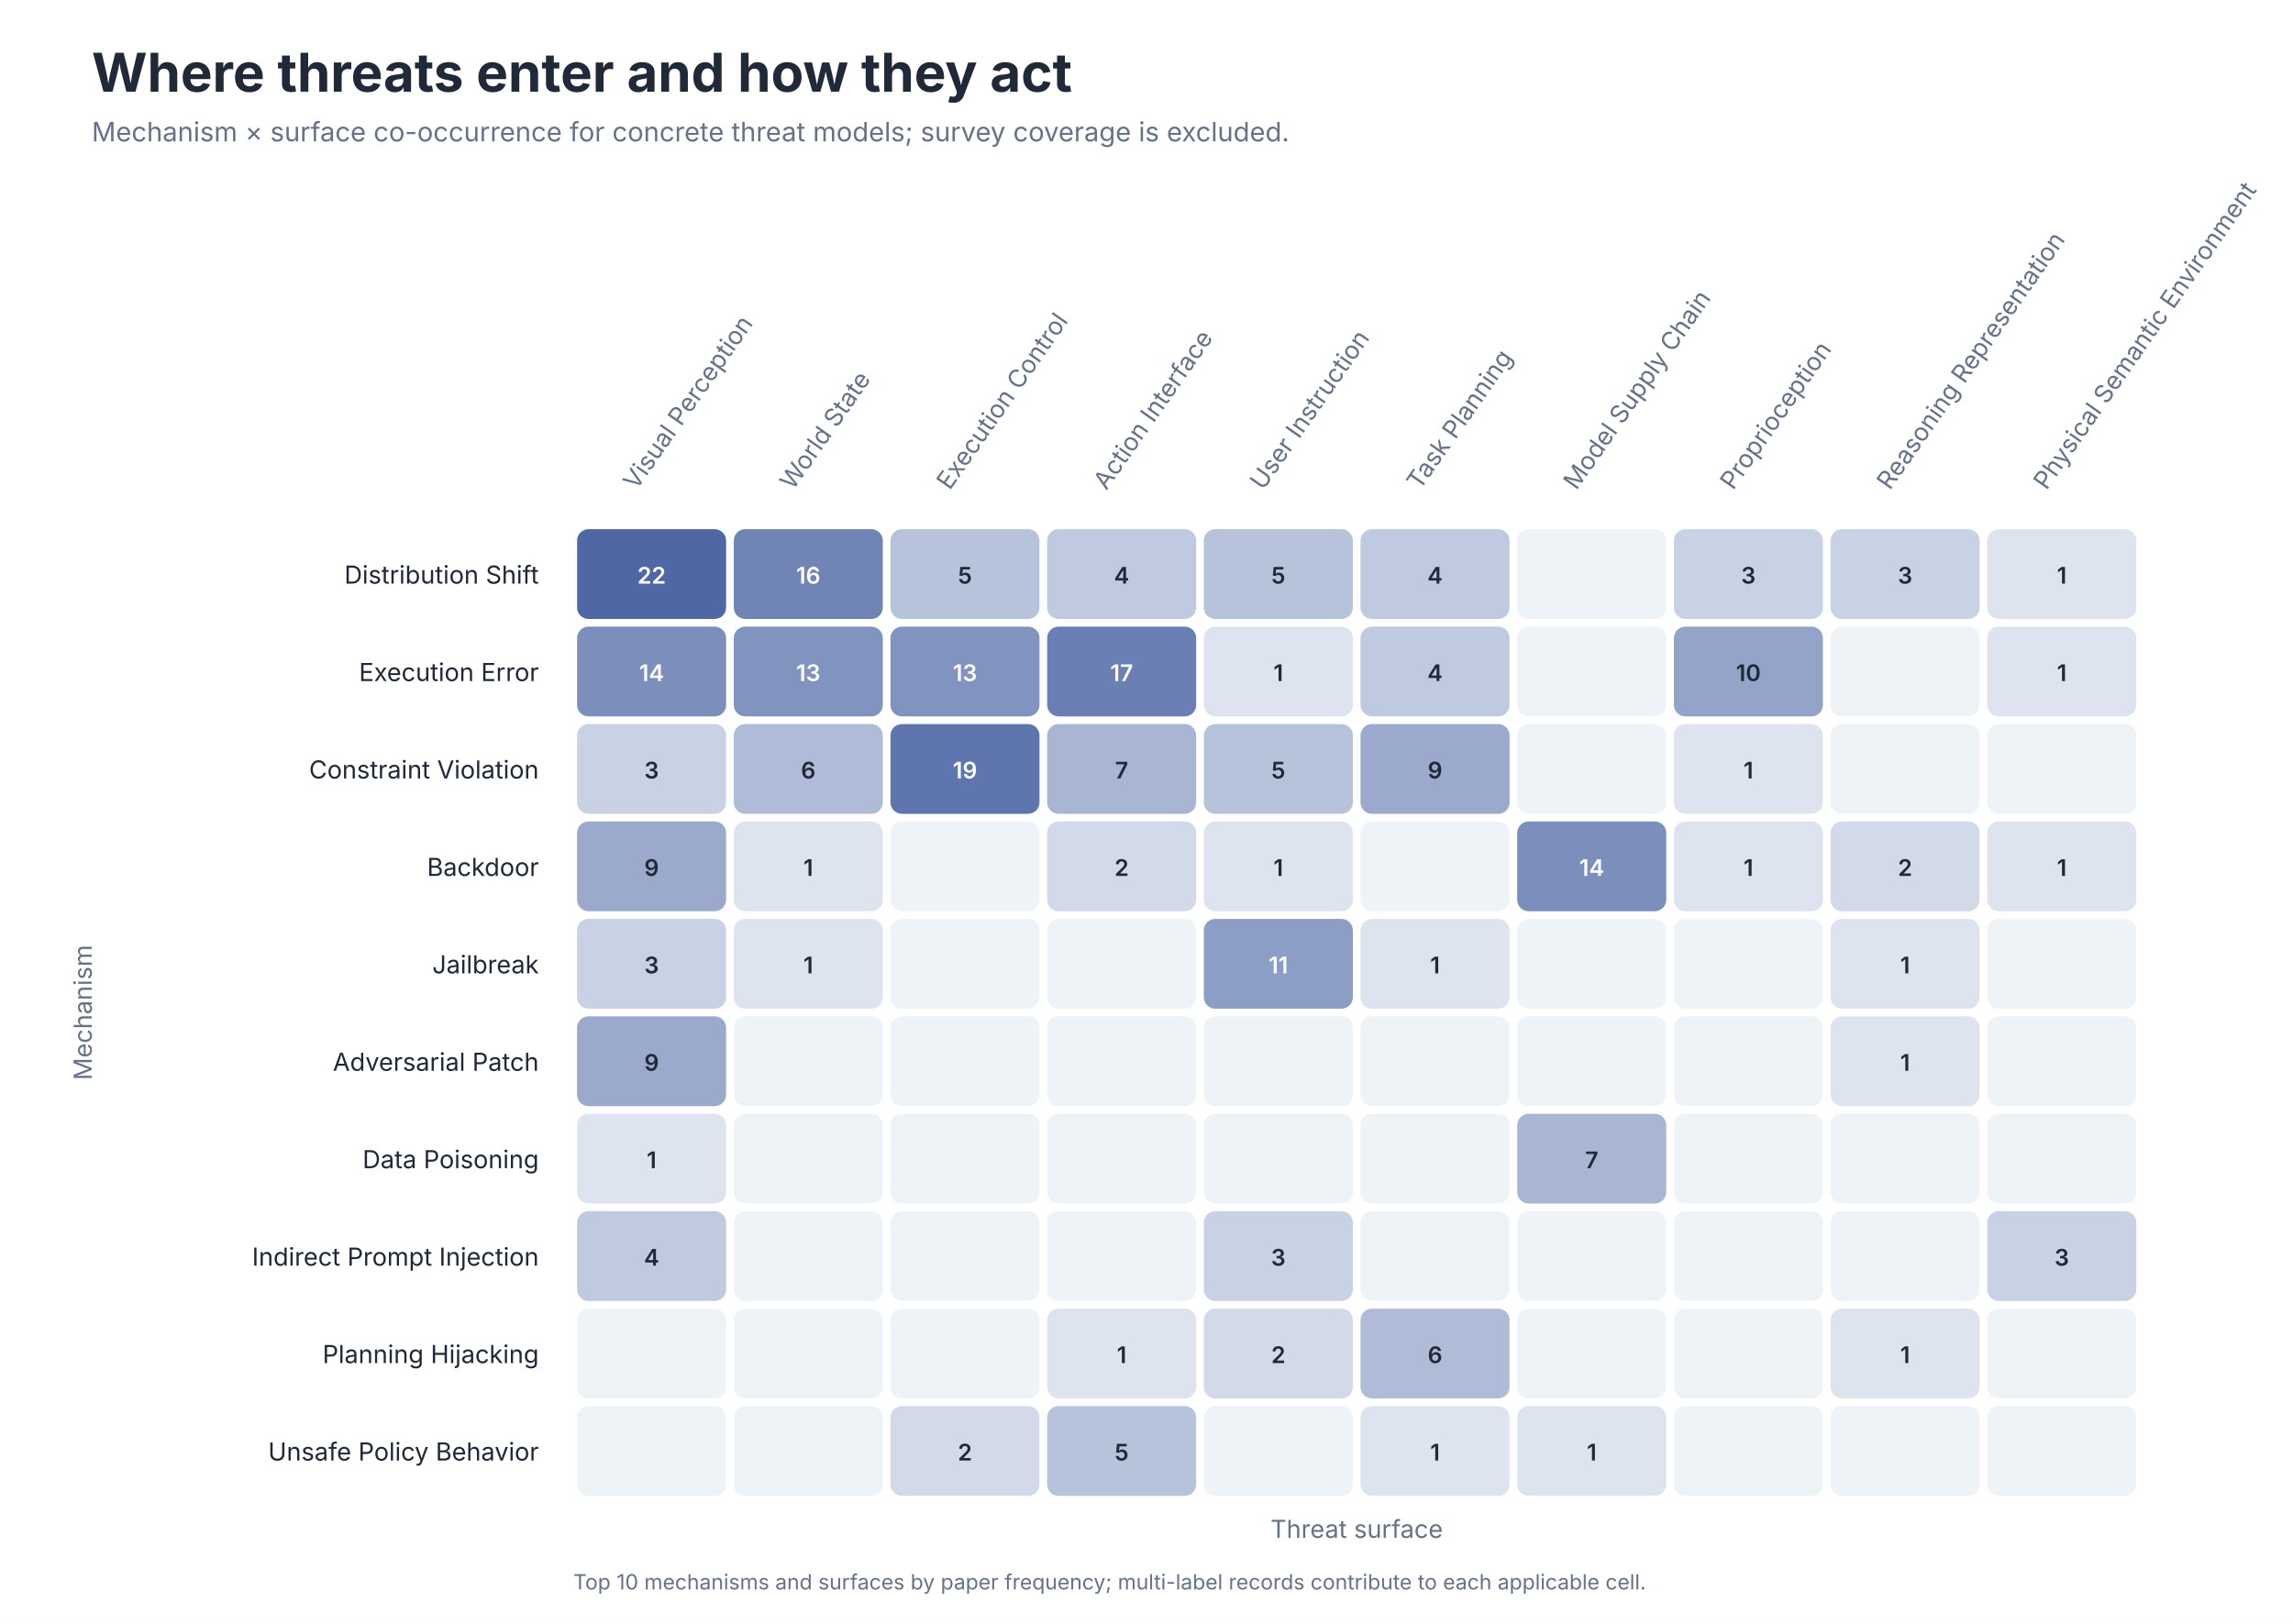
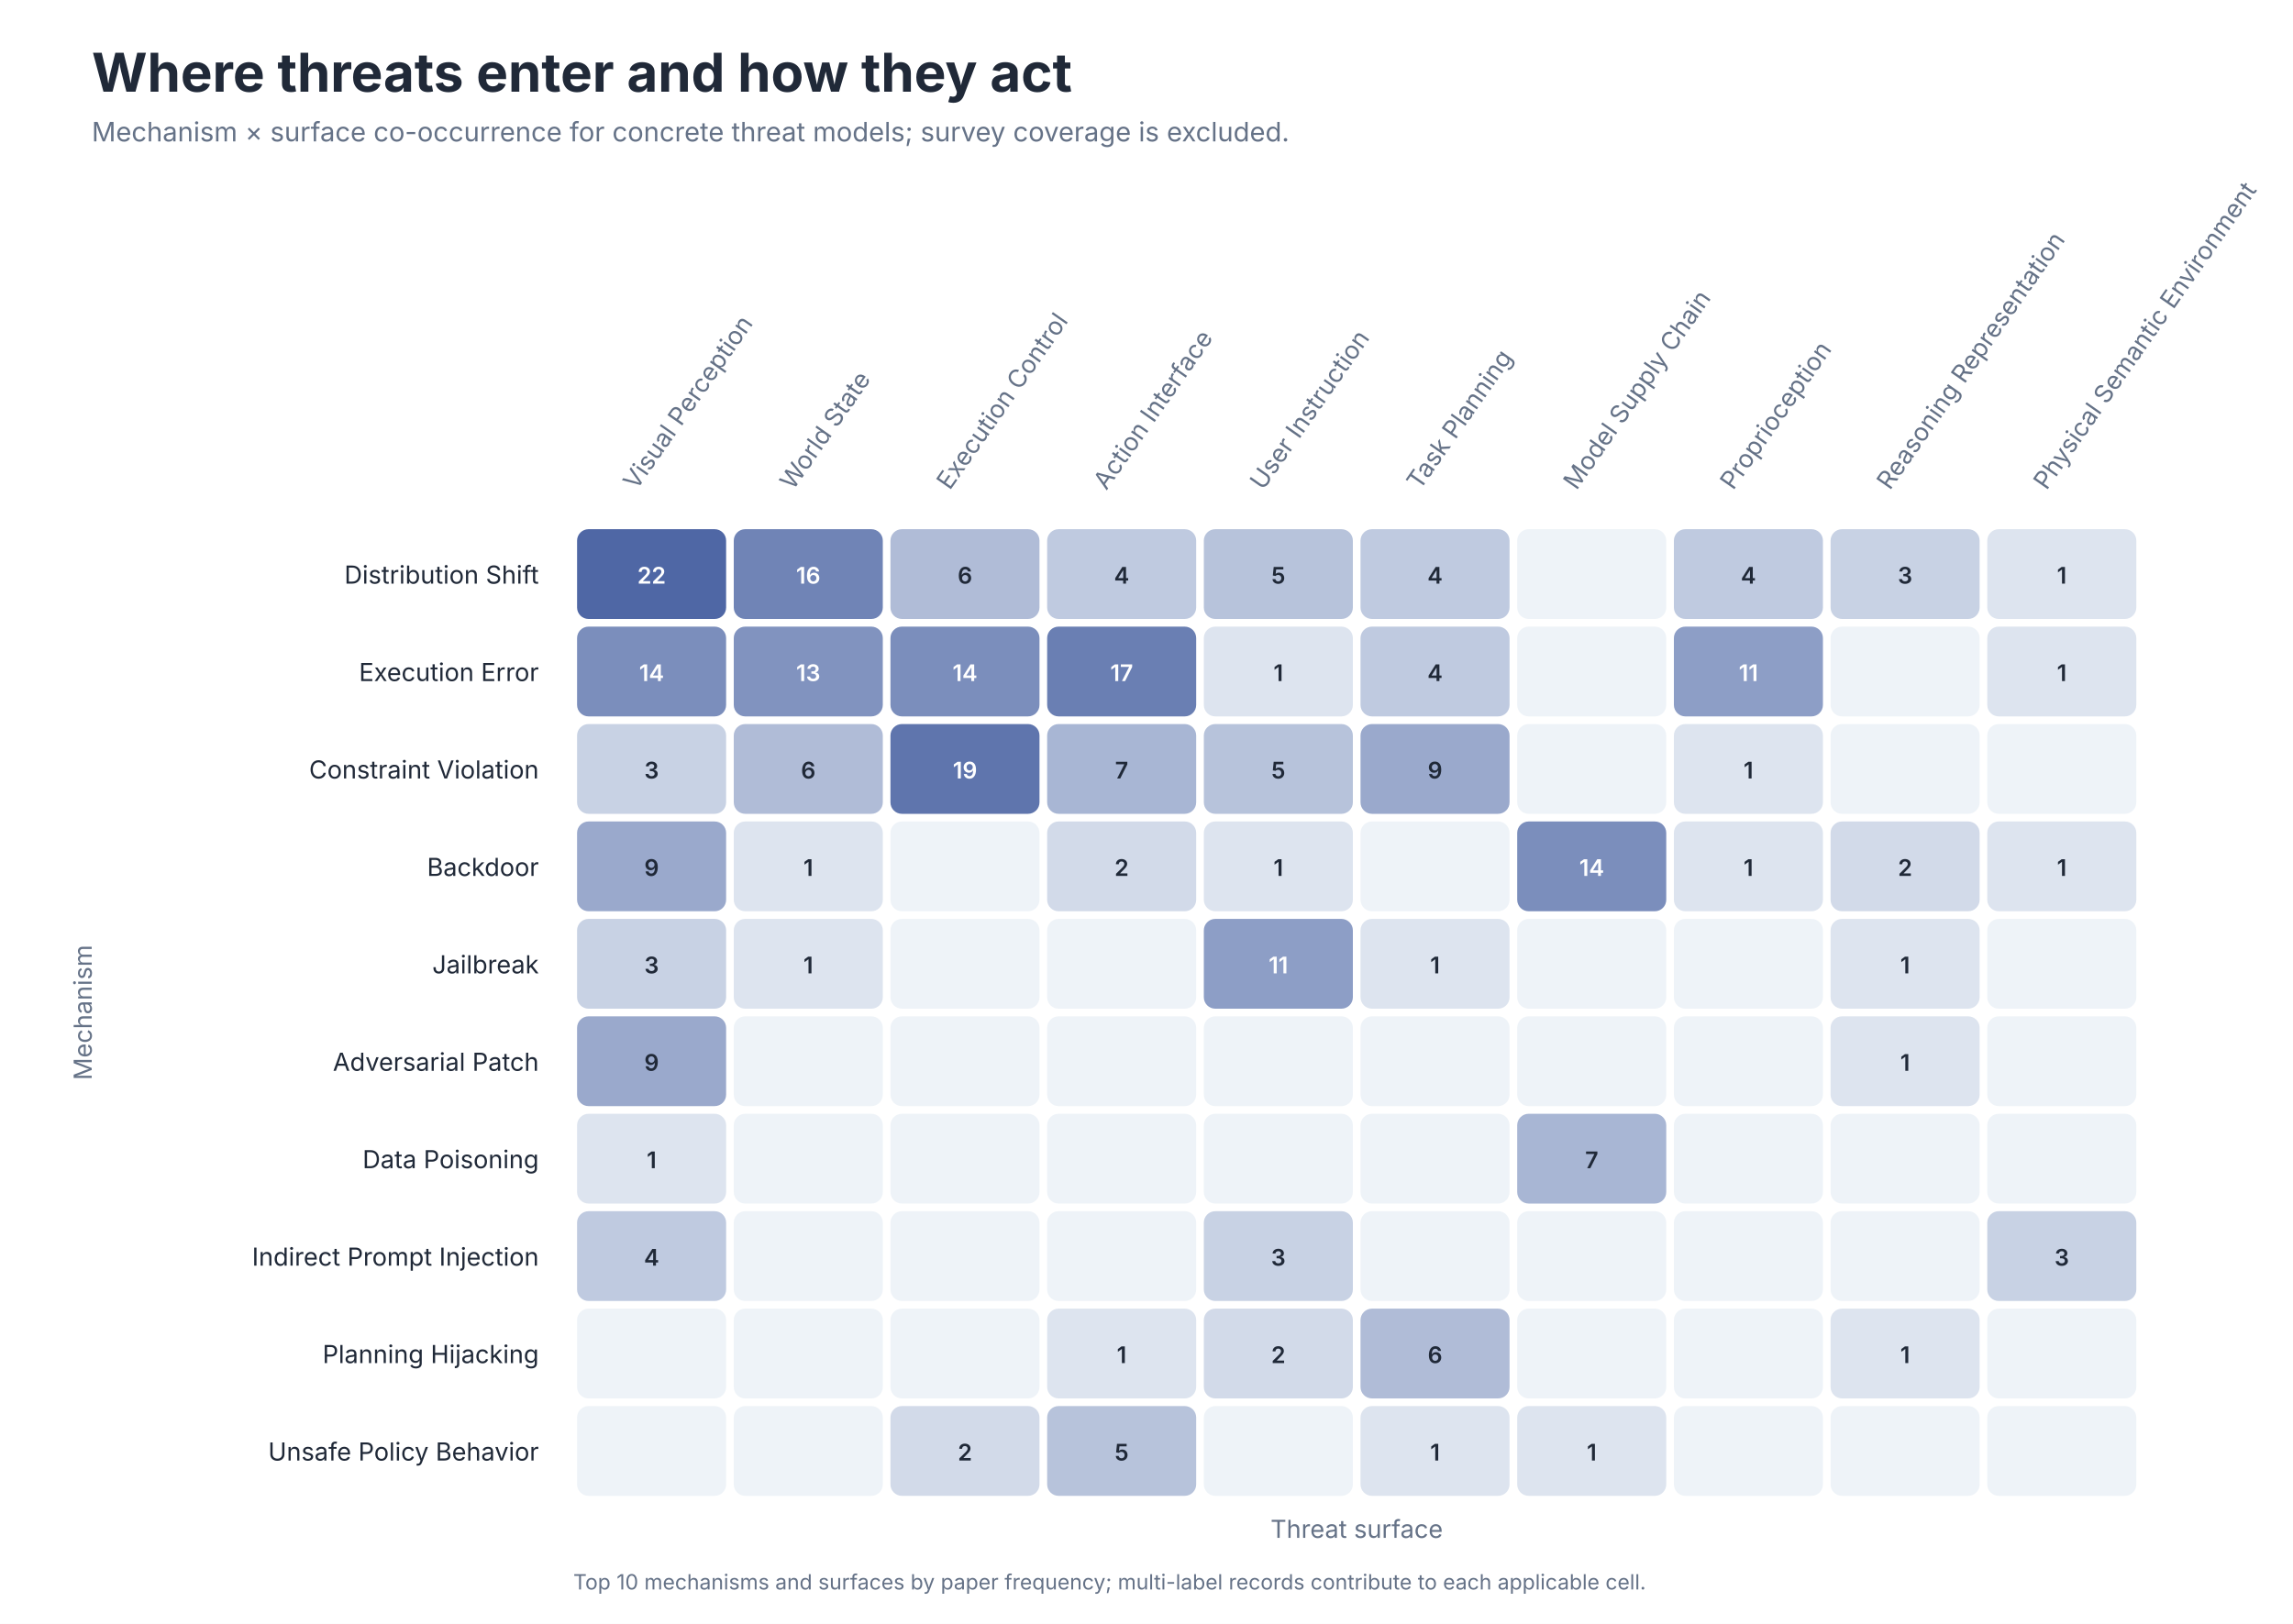
<svg xmlns="http://www.w3.org/2000/svg" role="img" aria-labelledby="title desc" viewBox="0 0 1200 850">
  <style>
text { font-family: -apple-system, BlinkMacSystemFont, 'Segoe UI', sans-serif; }
.title { font-size: 28px; font-weight: 650; fill: #202938; }
.subtitle { font-size: 14px; fill: #657287; }
.axis { font-size: 13px; fill: #657287; }
.label { font-size: 13px; fill: #202938; }
.small { font-size: 11px; fill: #657287; }
</style>
  <rect width="1200" height="850" fill="#FFFFFF" />
  <text class="title" x="48" y="48">Where threats enter and how they act</text>
  <text class="subtitle" x="48" y="74">Mechanism × surface co-occurrence for concrete threat models; survey coverage is excluded.</text>
  <text class="axis" text-anchor="start" transform="translate(333.0 257) rotate(-55)">Visual Perception</text>
  <text class="axis" text-anchor="start" transform="translate(415.0 257) rotate(-55)">World State</text>
  <text class="axis" text-anchor="start" transform="translate(497.0 257) rotate(-55)">Execution Control</text>
  <text class="axis" text-anchor="start" transform="translate(579.0 257) rotate(-55)">Action Interface</text>
  <text class="axis" text-anchor="start" transform="translate(661.0 257) rotate(-55)">User Instruction</text>
  <text class="axis" text-anchor="start" transform="translate(743.0 257) rotate(-55)">Task Planning</text>
  <text class="axis" text-anchor="start" transform="translate(825.0 257) rotate(-55)">Model Supply Chain</text>
  <text class="axis" text-anchor="start" transform="translate(907.0 257) rotate(-55)">Proprioception</text>
  <text class="axis" text-anchor="start" transform="translate(989.0 257) rotate(-55)">Reasoning Representation</text>
  <text class="axis" text-anchor="start" transform="translate(1071.0 257) rotate(-55)">Physical Semantic Environment</text>
  <text class="label" x="282" y="305.5" text-anchor="end">Distribution Shift</text>
  <rect x="302" y="277" width="78" height="47" rx="6" fill="#4F67A5" />
  <text x="341.0" y="305.5" text-anchor="middle" font-size="12" font-weight="600" fill="#FFFFFF">22</text>
  <rect x="384" y="277" width="78" height="47" rx="6" fill="#7084B6" />
  <text x="423.0" y="305.5" text-anchor="middle" font-size="12" font-weight="600" fill="#FFFFFF">16</text>
-   <rect x="466" y="277" width="78" height="47" rx="6" fill="#B7C3DB" />
-   <text x="505.0" y="305.5" text-anchor="middle" font-size="12" font-weight="600" fill="#202938">5</text>
+   <rect x="466" y="277" width="78" height="47" rx="6" fill="#B0BCD7" />
+   <text x="505.0" y="305.5" text-anchor="middle" font-size="12" font-weight="600" fill="#202938">6</text>
  <rect x="548" y="277" width="78" height="47" rx="6" fill="#BFCAE0" />
  <text x="587.0" y="305.5" text-anchor="middle" font-size="12" font-weight="600" fill="#202938">4</text>
  <rect x="630" y="277" width="78" height="47" rx="6" fill="#B7C3DB" />
  <text x="669.0" y="305.5" text-anchor="middle" font-size="12" font-weight="600" fill="#202938">5</text>
  <rect x="712" y="277" width="78" height="47" rx="6" fill="#BFCAE0" />
  <text x="751.0" y="305.5" text-anchor="middle" font-size="12" font-weight="600" fill="#202938">4</text>
  <rect x="794" y="277" width="78" height="47" rx="6" fill="#EEF3F8" />
  <text x="833.0" y="305.5" text-anchor="middle" font-size="12" font-weight="600" fill="#202938" />
-   <rect x="876" y="277" width="78" height="47" rx="6" fill="#C8D2E4" />
-   <text x="915.0" y="305.5" text-anchor="middle" font-size="12" font-weight="600" fill="#202938">3</text>
+   <rect x="876" y="277" width="78" height="47" rx="6" fill="#BFCAE0" />
+   <text x="915.0" y="305.5" text-anchor="middle" font-size="12" font-weight="600" fill="#202938">4</text>
  <rect x="958" y="277" width="78" height="47" rx="6" fill="#C8D2E4" />
  <text x="997.0" y="305.5" text-anchor="middle" font-size="12" font-weight="600" fill="#202938">3</text>
  <rect x="1040" y="277" width="78" height="47" rx="6" fill="#DDE4EF" />
  <text x="1079.0" y="305.5" text-anchor="middle" font-size="12" font-weight="600" fill="#202938">1</text>
  <text class="label" x="282" y="356.5" text-anchor="end">Execution Error</text>
  <rect x="302" y="328" width="78" height="47" rx="6" fill="#7B8EBC" />
  <text x="341.0" y="356.5" text-anchor="middle" font-size="12" font-weight="600" fill="#FFFFFF">14</text>
  <rect x="384" y="328" width="78" height="47" rx="6" fill="#8193BF" />
  <text x="423.0" y="356.5" text-anchor="middle" font-size="12" font-weight="600" fill="#FFFFFF">13</text>
-   <rect x="466" y="328" width="78" height="47" rx="6" fill="#8193BF" />
-   <text x="505.0" y="356.5" text-anchor="middle" font-size="12" font-weight="600" fill="#FFFFFF">13</text>
+   <rect x="466" y="328" width="78" height="47" rx="6" fill="#7B8EBC" />
+   <text x="505.0" y="356.5" text-anchor="middle" font-size="12" font-weight="600" fill="#FFFFFF">14</text>
  <rect x="548" y="328" width="78" height="47" rx="6" fill="#6A7FB3" />
  <text x="587.0" y="356.5" text-anchor="middle" font-size="12" font-weight="600" fill="#FFFFFF">17</text>
  <rect x="630" y="328" width="78" height="47" rx="6" fill="#DDE4EF" />
  <text x="669.0" y="356.5" text-anchor="middle" font-size="12" font-weight="600" fill="#202938">1</text>
  <rect x="712" y="328" width="78" height="47" rx="6" fill="#BFCAE0" />
  <text x="751.0" y="356.5" text-anchor="middle" font-size="12" font-weight="600" fill="#202938">4</text>
  <rect x="794" y="328" width="78" height="47" rx="6" fill="#EEF3F8" />
  <text x="833.0" y="356.5" text-anchor="middle" font-size="12" font-weight="600" fill="#202938" />
-   <rect x="876" y="328" width="78" height="47" rx="6" fill="#94A4C9" />
-   <text x="915.0" y="356.5" text-anchor="middle" font-size="12" font-weight="600" fill="#202938">10</text>
+   <rect x="876" y="328" width="78" height="47" rx="6" fill="#8D9EC6" />
+   <text x="915.0" y="356.5" text-anchor="middle" font-size="12" font-weight="600" fill="#FFFFFF">11</text>
  <rect x="958" y="328" width="78" height="47" rx="6" fill="#EEF3F8" />
  <text x="997.0" y="356.5" text-anchor="middle" font-size="12" font-weight="600" fill="#202938" />
  <rect x="1040" y="328" width="78" height="47" rx="6" fill="#DDE4EF" />
  <text x="1079.0" y="356.5" text-anchor="middle" font-size="12" font-weight="600" fill="#202938">1</text>
  <text class="label" x="282" y="407.5" text-anchor="end">Constraint Violation</text>
  <rect x="302" y="379" width="78" height="47" rx="6" fill="#C8D2E4" />
  <text x="341.0" y="407.5" text-anchor="middle" font-size="12" font-weight="600" fill="#202938">3</text>
  <rect x="384" y="379" width="78" height="47" rx="6" fill="#B0BCD7" />
  <text x="423.0" y="407.5" text-anchor="middle" font-size="12" font-weight="600" fill="#202938">6</text>
  <rect x="466" y="379" width="78" height="47" rx="6" fill="#5F75AD" />
  <text x="505.0" y="407.5" text-anchor="middle" font-size="12" font-weight="600" fill="#FFFFFF">19</text>
  <rect x="548" y="379" width="78" height="47" rx="6" fill="#A8B6D4" />
  <text x="587.0" y="407.5" text-anchor="middle" font-size="12" font-weight="600" fill="#202938">7</text>
  <rect x="630" y="379" width="78" height="47" rx="6" fill="#B7C3DB" />
  <text x="669.0" y="407.5" text-anchor="middle" font-size="12" font-weight="600" fill="#202938">5</text>
  <rect x="712" y="379" width="78" height="47" rx="6" fill="#9AA9CC" />
  <text x="751.0" y="407.5" text-anchor="middle" font-size="12" font-weight="600" fill="#202938">9</text>
  <rect x="794" y="379" width="78" height="47" rx="6" fill="#EEF3F8" />
  <text x="833.0" y="407.5" text-anchor="middle" font-size="12" font-weight="600" fill="#202938" />
  <rect x="876" y="379" width="78" height="47" rx="6" fill="#DDE4EF" />
  <text x="915.0" y="407.5" text-anchor="middle" font-size="12" font-weight="600" fill="#202938">1</text>
  <rect x="958" y="379" width="78" height="47" rx="6" fill="#EEF3F8" />
  <text x="997.0" y="407.5" text-anchor="middle" font-size="12" font-weight="600" fill="#202938" />
  <rect x="1040" y="379" width="78" height="47" rx="6" fill="#EEF3F8" />
  <text x="1079.0" y="407.5" text-anchor="middle" font-size="12" font-weight="600" fill="#202938" />
  <text class="label" x="282" y="458.5" text-anchor="end">Backdoor</text>
  <rect x="302" y="430" width="78" height="47" rx="6" fill="#9AA9CC" />
  <text x="341.0" y="458.5" text-anchor="middle" font-size="12" font-weight="600" fill="#202938">9</text>
  <rect x="384" y="430" width="78" height="47" rx="6" fill="#DDE4EF" />
  <text x="423.0" y="458.5" text-anchor="middle" font-size="12" font-weight="600" fill="#202938">1</text>
  <rect x="466" y="430" width="78" height="47" rx="6" fill="#EEF3F8" />
  <text x="505.0" y="458.5" text-anchor="middle" font-size="12" font-weight="600" fill="#202938" />
  <rect x="548" y="430" width="78" height="47" rx="6" fill="#D2DAE9" />
  <text x="587.0" y="458.5" text-anchor="middle" font-size="12" font-weight="600" fill="#202938">2</text>
  <rect x="630" y="430" width="78" height="47" rx="6" fill="#DDE4EF" />
  <text x="669.0" y="458.5" text-anchor="middle" font-size="12" font-weight="600" fill="#202938">1</text>
  <rect x="712" y="430" width="78" height="47" rx="6" fill="#EEF3F8" />
  <text x="751.0" y="458.5" text-anchor="middle" font-size="12" font-weight="600" fill="#202938" />
  <rect x="794" y="430" width="78" height="47" rx="6" fill="#7B8EBC" />
  <text x="833.0" y="458.5" text-anchor="middle" font-size="12" font-weight="600" fill="#FFFFFF">14</text>
  <rect x="876" y="430" width="78" height="47" rx="6" fill="#DDE4EF" />
  <text x="915.0" y="458.5" text-anchor="middle" font-size="12" font-weight="600" fill="#202938">1</text>
  <rect x="958" y="430" width="78" height="47" rx="6" fill="#D2DAE9" />
  <text x="997.0" y="458.5" text-anchor="middle" font-size="12" font-weight="600" fill="#202938">2</text>
  <rect x="1040" y="430" width="78" height="47" rx="6" fill="#DDE4EF" />
  <text x="1079.0" y="458.5" text-anchor="middle" font-size="12" font-weight="600" fill="#202938">1</text>
  <text class="label" x="282" y="509.5" text-anchor="end">Jailbreak</text>
  <rect x="302" y="481" width="78" height="47" rx="6" fill="#C8D2E4" />
  <text x="341.0" y="509.5" text-anchor="middle" font-size="12" font-weight="600" fill="#202938">3</text>
  <rect x="384" y="481" width="78" height="47" rx="6" fill="#DDE4EF" />
  <text x="423.0" y="509.5" text-anchor="middle" font-size="12" font-weight="600" fill="#202938">1</text>
  <rect x="466" y="481" width="78" height="47" rx="6" fill="#EEF3F8" />
  <text x="505.0" y="509.5" text-anchor="middle" font-size="12" font-weight="600" fill="#202938" />
  <rect x="548" y="481" width="78" height="47" rx="6" fill="#EEF3F8" />
  <text x="587.0" y="509.5" text-anchor="middle" font-size="12" font-weight="600" fill="#202938" />
  <rect x="630" y="481" width="78" height="47" rx="6" fill="#8D9EC6" />
  <text x="669.0" y="509.5" text-anchor="middle" font-size="12" font-weight="600" fill="#FFFFFF">11</text>
  <rect x="712" y="481" width="78" height="47" rx="6" fill="#DDE4EF" />
  <text x="751.0" y="509.5" text-anchor="middle" font-size="12" font-weight="600" fill="#202938">1</text>
  <rect x="794" y="481" width="78" height="47" rx="6" fill="#EEF3F8" />
  <text x="833.0" y="509.5" text-anchor="middle" font-size="12" font-weight="600" fill="#202938" />
  <rect x="876" y="481" width="78" height="47" rx="6" fill="#EEF3F8" />
  <text x="915.0" y="509.5" text-anchor="middle" font-size="12" font-weight="600" fill="#202938" />
  <rect x="958" y="481" width="78" height="47" rx="6" fill="#DDE4EF" />
  <text x="997.0" y="509.5" text-anchor="middle" font-size="12" font-weight="600" fill="#202938">1</text>
  <rect x="1040" y="481" width="78" height="47" rx="6" fill="#EEF3F8" />
  <text x="1079.0" y="509.5" text-anchor="middle" font-size="12" font-weight="600" fill="#202938" />
  <text class="label" x="282" y="560.5" text-anchor="end">Adversarial Patch</text>
  <rect x="302" y="532" width="78" height="47" rx="6" fill="#9AA9CC" />
  <text x="341.0" y="560.5" text-anchor="middle" font-size="12" font-weight="600" fill="#202938">9</text>
  <rect x="384" y="532" width="78" height="47" rx="6" fill="#EEF3F8" />
  <text x="423.0" y="560.5" text-anchor="middle" font-size="12" font-weight="600" fill="#202938" />
  <rect x="466" y="532" width="78" height="47" rx="6" fill="#EEF3F8" />
  <text x="505.0" y="560.5" text-anchor="middle" font-size="12" font-weight="600" fill="#202938" />
  <rect x="548" y="532" width="78" height="47" rx="6" fill="#EEF3F8" />
  <text x="587.0" y="560.5" text-anchor="middle" font-size="12" font-weight="600" fill="#202938" />
  <rect x="630" y="532" width="78" height="47" rx="6" fill="#EEF3F8" />
  <text x="669.0" y="560.5" text-anchor="middle" font-size="12" font-weight="600" fill="#202938" />
  <rect x="712" y="532" width="78" height="47" rx="6" fill="#EEF3F8" />
  <text x="751.0" y="560.5" text-anchor="middle" font-size="12" font-weight="600" fill="#202938" />
  <rect x="794" y="532" width="78" height="47" rx="6" fill="#EEF3F8" />
  <text x="833.0" y="560.5" text-anchor="middle" font-size="12" font-weight="600" fill="#202938" />
  <rect x="876" y="532" width="78" height="47" rx="6" fill="#EEF3F8" />
  <text x="915.0" y="560.5" text-anchor="middle" font-size="12" font-weight="600" fill="#202938" />
  <rect x="958" y="532" width="78" height="47" rx="6" fill="#DDE4EF" />
  <text x="997.0" y="560.5" text-anchor="middle" font-size="12" font-weight="600" fill="#202938">1</text>
  <rect x="1040" y="532" width="78" height="47" rx="6" fill="#EEF3F8" />
  <text x="1079.0" y="560.5" text-anchor="middle" font-size="12" font-weight="600" fill="#202938" />
  <text class="label" x="282" y="611.5" text-anchor="end">Data Poisoning</text>
  <rect x="302" y="583" width="78" height="47" rx="6" fill="#DDE4EF" />
  <text x="341.0" y="611.5" text-anchor="middle" font-size="12" font-weight="600" fill="#202938">1</text>
  <rect x="384" y="583" width="78" height="47" rx="6" fill="#EEF3F8" />
  <text x="423.0" y="611.5" text-anchor="middle" font-size="12" font-weight="600" fill="#202938" />
  <rect x="466" y="583" width="78" height="47" rx="6" fill="#EEF3F8" />
  <text x="505.0" y="611.5" text-anchor="middle" font-size="12" font-weight="600" fill="#202938" />
  <rect x="548" y="583" width="78" height="47" rx="6" fill="#EEF3F8" />
  <text x="587.0" y="611.5" text-anchor="middle" font-size="12" font-weight="600" fill="#202938" />
  <rect x="630" y="583" width="78" height="47" rx="6" fill="#EEF3F8" />
  <text x="669.0" y="611.5" text-anchor="middle" font-size="12" font-weight="600" fill="#202938" />
  <rect x="712" y="583" width="78" height="47" rx="6" fill="#EEF3F8" />
  <text x="751.0" y="611.5" text-anchor="middle" font-size="12" font-weight="600" fill="#202938" />
  <rect x="794" y="583" width="78" height="47" rx="6" fill="#A8B6D4" />
  <text x="833.0" y="611.5" text-anchor="middle" font-size="12" font-weight="600" fill="#202938">7</text>
  <rect x="876" y="583" width="78" height="47" rx="6" fill="#EEF3F8" />
  <text x="915.0" y="611.5" text-anchor="middle" font-size="12" font-weight="600" fill="#202938" />
  <rect x="958" y="583" width="78" height="47" rx="6" fill="#EEF3F8" />
  <text x="997.0" y="611.5" text-anchor="middle" font-size="12" font-weight="600" fill="#202938" />
  <rect x="1040" y="583" width="78" height="47" rx="6" fill="#EEF3F8" />
  <text x="1079.0" y="611.5" text-anchor="middle" font-size="12" font-weight="600" fill="#202938" />
  <text class="label" x="282" y="662.5" text-anchor="end">Indirect Prompt Injection</text>
  <rect x="302" y="634" width="78" height="47" rx="6" fill="#BFCAE0" />
  <text x="341.0" y="662.5" text-anchor="middle" font-size="12" font-weight="600" fill="#202938">4</text>
  <rect x="384" y="634" width="78" height="47" rx="6" fill="#EEF3F8" />
  <text x="423.0" y="662.5" text-anchor="middle" font-size="12" font-weight="600" fill="#202938" />
  <rect x="466" y="634" width="78" height="47" rx="6" fill="#EEF3F8" />
  <text x="505.0" y="662.5" text-anchor="middle" font-size="12" font-weight="600" fill="#202938" />
  <rect x="548" y="634" width="78" height="47" rx="6" fill="#EEF3F8" />
  <text x="587.0" y="662.5" text-anchor="middle" font-size="12" font-weight="600" fill="#202938" />
  <rect x="630" y="634" width="78" height="47" rx="6" fill="#C8D2E4" />
  <text x="669.0" y="662.5" text-anchor="middle" font-size="12" font-weight="600" fill="#202938">3</text>
  <rect x="712" y="634" width="78" height="47" rx="6" fill="#EEF3F8" />
  <text x="751.0" y="662.5" text-anchor="middle" font-size="12" font-weight="600" fill="#202938" />
  <rect x="794" y="634" width="78" height="47" rx="6" fill="#EEF3F8" />
  <text x="833.0" y="662.5" text-anchor="middle" font-size="12" font-weight="600" fill="#202938" />
  <rect x="876" y="634" width="78" height="47" rx="6" fill="#EEF3F8" />
  <text x="915.0" y="662.5" text-anchor="middle" font-size="12" font-weight="600" fill="#202938" />
  <rect x="958" y="634" width="78" height="47" rx="6" fill="#EEF3F8" />
  <text x="997.0" y="662.5" text-anchor="middle" font-size="12" font-weight="600" fill="#202938" />
  <rect x="1040" y="634" width="78" height="47" rx="6" fill="#C8D2E4" />
  <text x="1079.0" y="662.5" text-anchor="middle" font-size="12" font-weight="600" fill="#202938">3</text>
  <text class="label" x="282" y="713.5" text-anchor="end">Planning Hijacking</text>
  <rect x="302" y="685" width="78" height="47" rx="6" fill="#EEF3F8" />
  <text x="341.0" y="713.5" text-anchor="middle" font-size="12" font-weight="600" fill="#202938" />
  <rect x="384" y="685" width="78" height="47" rx="6" fill="#EEF3F8" />
  <text x="423.0" y="713.5" text-anchor="middle" font-size="12" font-weight="600" fill="#202938" />
  <rect x="466" y="685" width="78" height="47" rx="6" fill="#EEF3F8" />
  <text x="505.0" y="713.5" text-anchor="middle" font-size="12" font-weight="600" fill="#202938" />
  <rect x="548" y="685" width="78" height="47" rx="6" fill="#DDE4EF" />
  <text x="587.0" y="713.5" text-anchor="middle" font-size="12" font-weight="600" fill="#202938">1</text>
  <rect x="630" y="685" width="78" height="47" rx="6" fill="#D2DAE9" />
  <text x="669.0" y="713.5" text-anchor="middle" font-size="12" font-weight="600" fill="#202938">2</text>
  <rect x="712" y="685" width="78" height="47" rx="6" fill="#B0BCD7" />
  <text x="751.0" y="713.5" text-anchor="middle" font-size="12" font-weight="600" fill="#202938">6</text>
  <rect x="794" y="685" width="78" height="47" rx="6" fill="#EEF3F8" />
  <text x="833.0" y="713.5" text-anchor="middle" font-size="12" font-weight="600" fill="#202938" />
  <rect x="876" y="685" width="78" height="47" rx="6" fill="#EEF3F8" />
  <text x="915.0" y="713.5" text-anchor="middle" font-size="12" font-weight="600" fill="#202938" />
  <rect x="958" y="685" width="78" height="47" rx="6" fill="#DDE4EF" />
  <text x="997.0" y="713.5" text-anchor="middle" font-size="12" font-weight="600" fill="#202938">1</text>
  <rect x="1040" y="685" width="78" height="47" rx="6" fill="#EEF3F8" />
  <text x="1079.0" y="713.5" text-anchor="middle" font-size="12" font-weight="600" fill="#202938" />
  <text class="label" x="282" y="764.5" text-anchor="end">Unsafe Policy Behavior</text>
  <rect x="302" y="736" width="78" height="47" rx="6" fill="#EEF3F8" />
  <text x="341.0" y="764.5" text-anchor="middle" font-size="12" font-weight="600" fill="#202938" />
  <rect x="384" y="736" width="78" height="47" rx="6" fill="#EEF3F8" />
  <text x="423.0" y="764.5" text-anchor="middle" font-size="12" font-weight="600" fill="#202938" />
  <rect x="466" y="736" width="78" height="47" rx="6" fill="#D2DAE9" />
  <text x="505.0" y="764.5" text-anchor="middle" font-size="12" font-weight="600" fill="#202938">2</text>
  <rect x="548" y="736" width="78" height="47" rx="6" fill="#B7C3DB" />
  <text x="587.0" y="764.5" text-anchor="middle" font-size="12" font-weight="600" fill="#202938">5</text>
  <rect x="630" y="736" width="78" height="47" rx="6" fill="#EEF3F8" />
  <text x="669.0" y="764.5" text-anchor="middle" font-size="12" font-weight="600" fill="#202938" />
  <rect x="712" y="736" width="78" height="47" rx="6" fill="#DDE4EF" />
  <text x="751.0" y="764.5" text-anchor="middle" font-size="12" font-weight="600" fill="#202938">1</text>
  <rect x="794" y="736" width="78" height="47" rx="6" fill="#DDE4EF" />
  <text x="833.0" y="764.5" text-anchor="middle" font-size="12" font-weight="600" fill="#202938">1</text>
  <rect x="876" y="736" width="78" height="47" rx="6" fill="#EEF3F8" />
  <text x="915.0" y="764.5" text-anchor="middle" font-size="12" font-weight="600" fill="#202938" />
  <rect x="958" y="736" width="78" height="47" rx="6" fill="#EEF3F8" />
  <text x="997.0" y="764.5" text-anchor="middle" font-size="12" font-weight="600" fill="#202938" />
  <rect x="1040" y="736" width="78" height="47" rx="6" fill="#EEF3F8" />
  <text x="1079.0" y="764.5" text-anchor="middle" font-size="12" font-weight="600" fill="#202938" />
  <text class="axis" x="710" y="805" text-anchor="middle">Threat surface</text>
  <text class="axis" transform="translate(48 530) rotate(-90)" text-anchor="middle">Mechanism</text>
  <text class="small" x="300" y="832">Top 10 mechanisms and surfaces by paper frequency; multi-label records contribute to each applicable cell.</text>
</svg>
